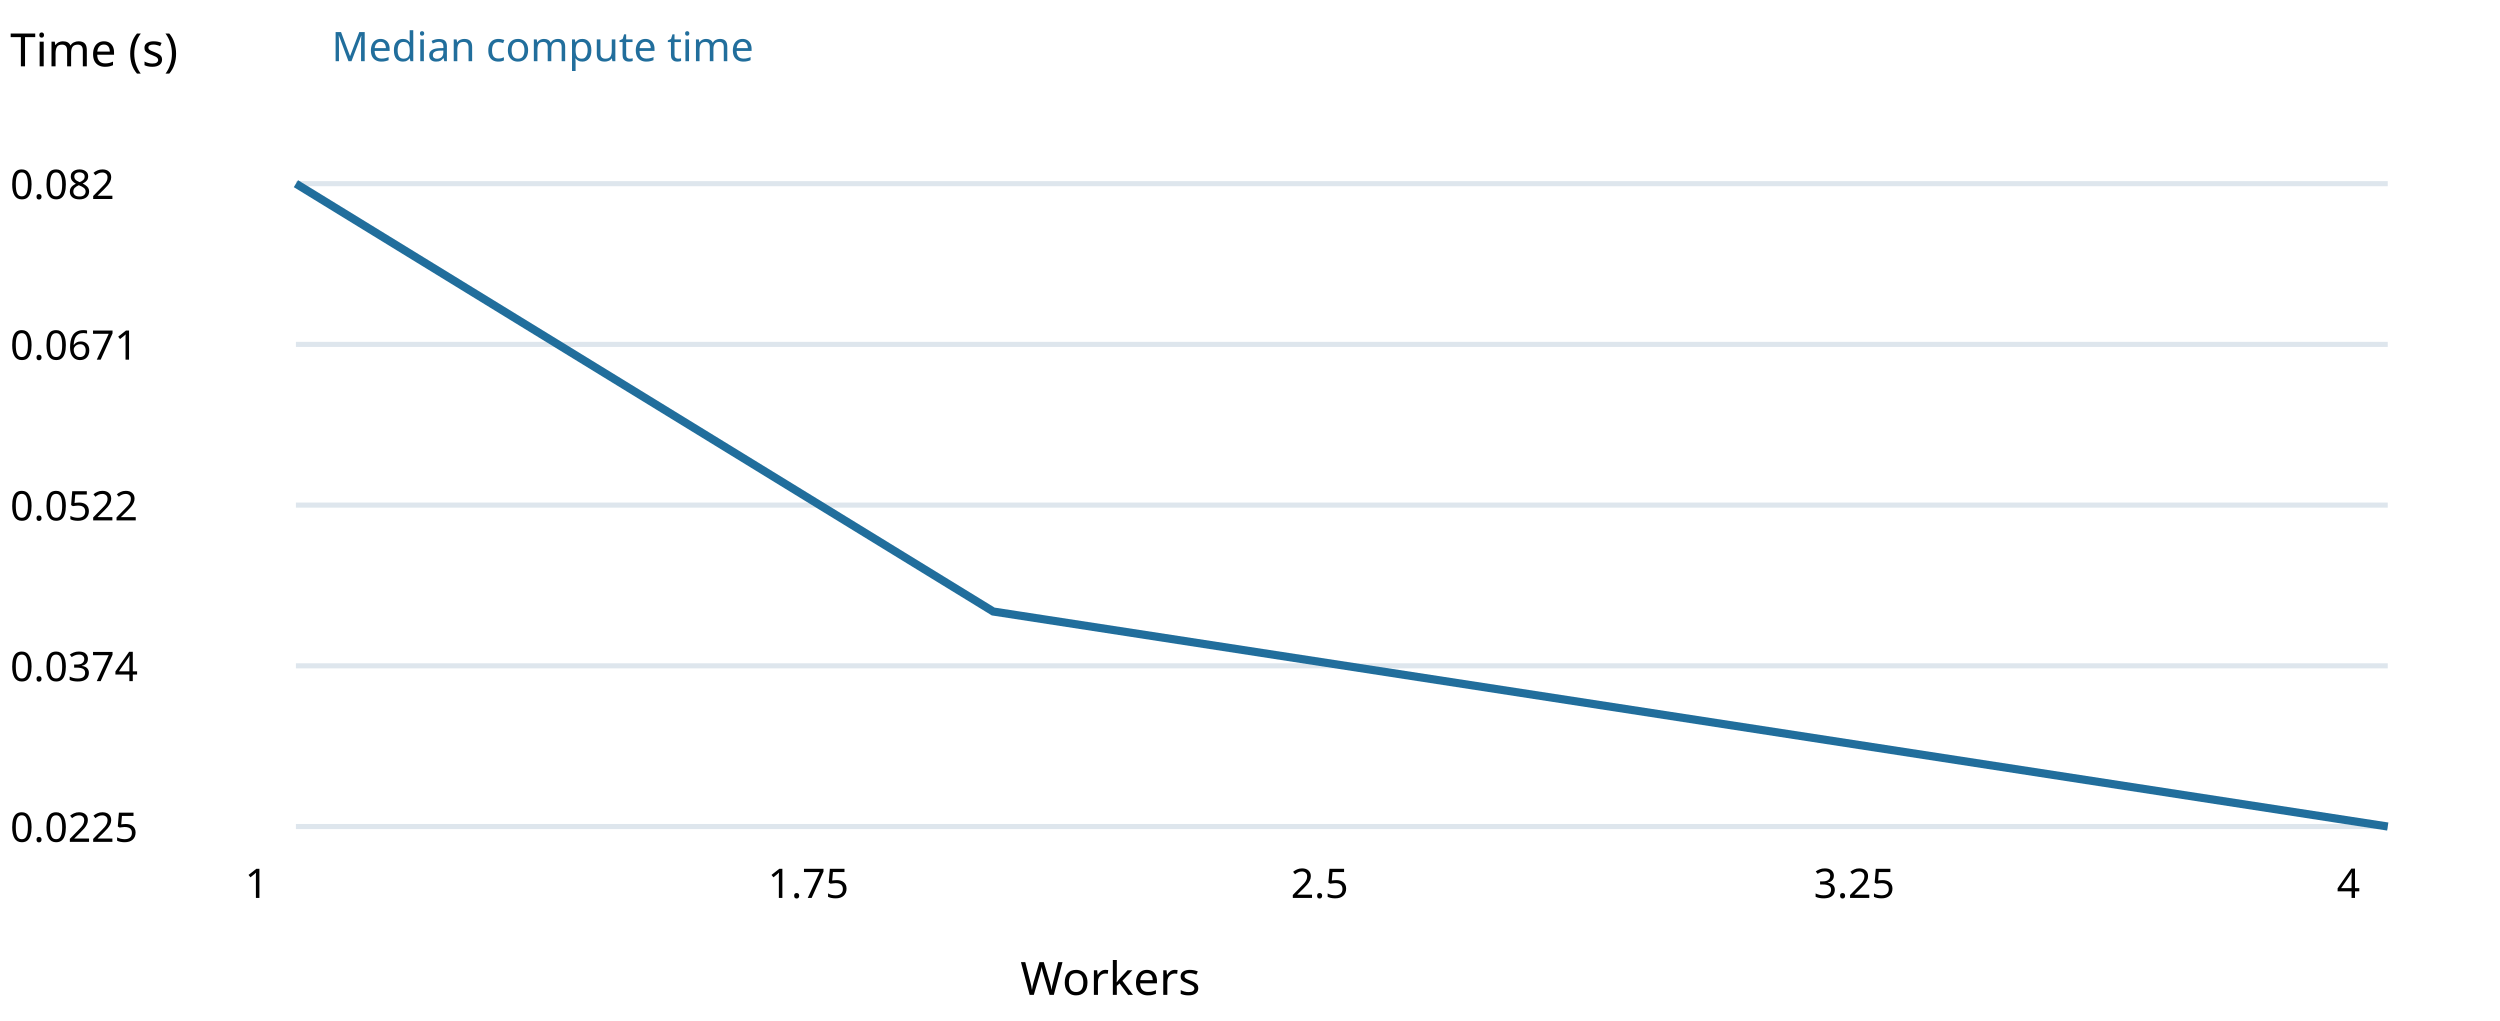
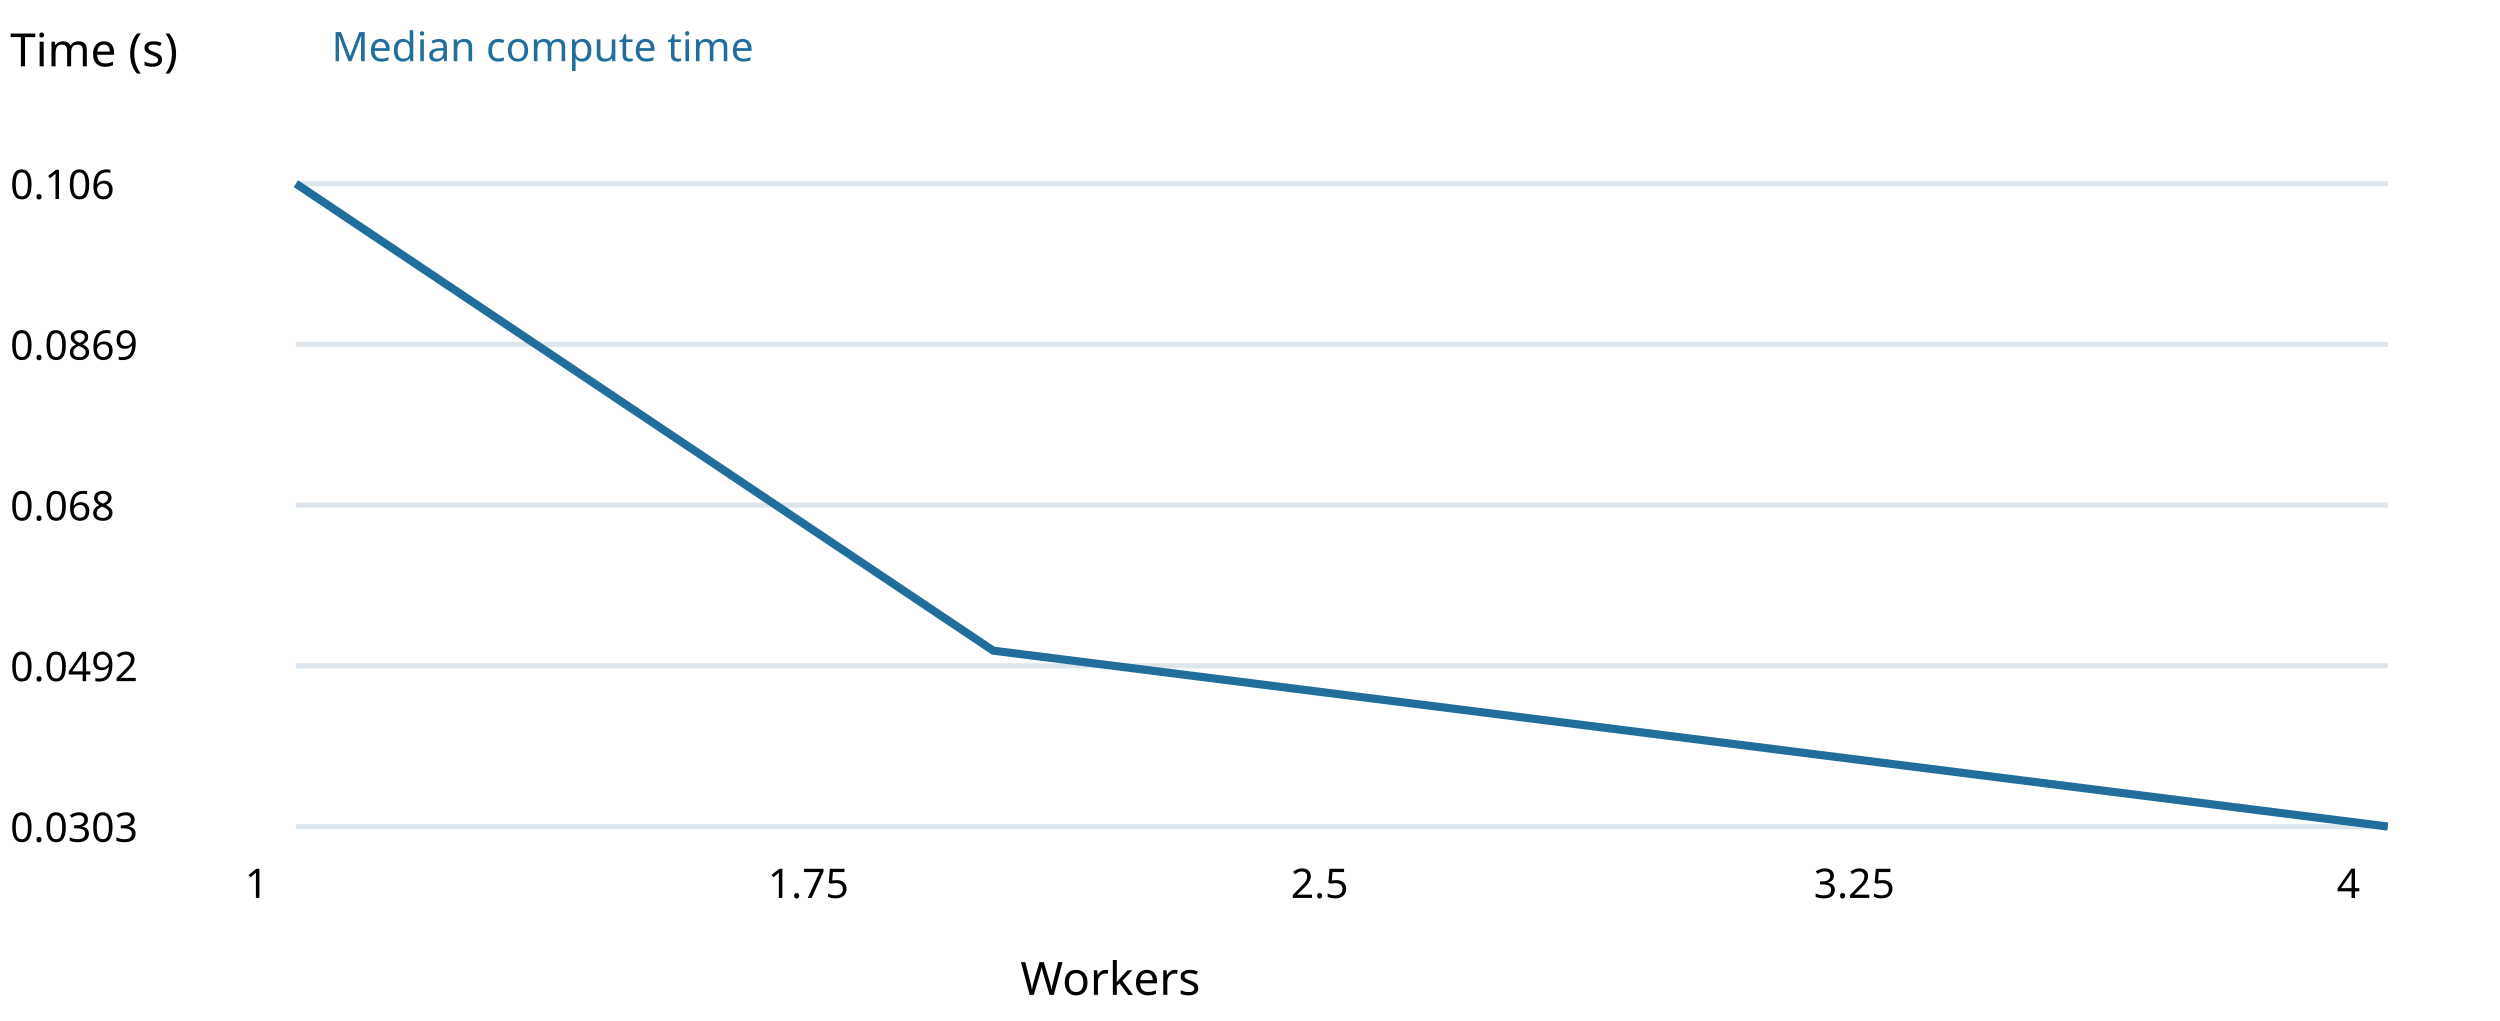
<svg xmlns="http://www.w3.org/2000/svg" width="490" height="200" preserveAspectRatio="xMinYMin meet" viewBox="0 0 490 200" version="1.0" fill-rule="evenodd">
  <clipPath id="clip">
    <rect x="0" y="0" width="490" height="200" />
  </clipPath>
  <g id="group" transform="scale(1,-1) translate(0,-200)" style="clip-path: url(#clip)">
    <g transform="">
      <path d="M 58,38 L 468,38 Z" style="stroke: rgb(87%,90%,93%); stroke-linecap: butt; stroke-width: 1;" />
-       <text x="2" y="35.0" style="font-family: Times-Roman; font-size: 8px;fill: rgb(0%,0%,0%); stroke:none;" transform="translate(0,70) scale(1,-1)">0.0225</text>
+       <text x="2" y="35.0" style="font-family: Times-Roman; font-size: 8px;fill: rgb(0%,0%,0%); stroke:none;" transform="translate(0,70) scale(1,-1)">0.0303</text>
      <text x="48.0" y="24" style="font-family: Times-Roman; font-size: 8px;fill: rgb(0%,0%,0%); stroke:none;" transform="translate(0,48) scale(1,-1)">1</text>
      <path d="M 58,69.5 L 468,69.5 Z" style="stroke: rgb(87%,90%,93%); stroke-linecap: butt; stroke-width: 1;" />
-       <text x="2" y="66.5" style="font-family: Times-Roman; font-size: 8px;fill: rgb(0%,0%,0%); stroke:none;" transform="translate(0,133) scale(1,-1)">0.0374</text>
+       <text x="2" y="66.5" style="font-family: Times-Roman; font-size: 8px;fill: rgb(0%,0%,0%); stroke:none;" transform="translate(0,133) scale(1,-1)">0.0492</text>
      <text x="150.5" y="24" style="font-family: Times-Roman; font-size: 8px;fill: rgb(0%,0%,0%); stroke:none;" transform="translate(0,48) scale(1,-1)">1.75</text>
      <path d="M 58,101 L 468,101 Z" style="stroke: rgb(87%,90%,93%); stroke-linecap: butt; stroke-width: 1;" />
-       <text x="2" y="98.0" style="font-family: Times-Roman; font-size: 8px;fill: rgb(0%,0%,0%); stroke:none;" transform="translate(0,196) scale(1,-1)">0.0522</text>
+       <text x="2" y="98.0" style="font-family: Times-Roman; font-size: 8px;fill: rgb(0%,0%,0%); stroke:none;" transform="translate(0,196) scale(1,-1)">0.068</text>
      <text x="253.0" y="24" style="font-family: Times-Roman; font-size: 8px;fill: rgb(0%,0%,0%); stroke:none;" transform="translate(0,48) scale(1,-1)">2.5</text>
      <path d="M 58,132.5 L 468,132.5 Z" style="stroke: rgb(87%,90%,93%); stroke-linecap: butt; stroke-width: 1;" />
-       <text x="2" y="129.5" style="font-family: Times-Roman; font-size: 8px;fill: rgb(0%,0%,0%); stroke:none;" transform="translate(0,259) scale(1,-1)">0.0671</text>
+       <text x="2" y="129.5" style="font-family: Times-Roman; font-size: 8px;fill: rgb(0%,0%,0%); stroke:none;" transform="translate(0,259) scale(1,-1)">0.0869</text>
      <text x="355.5" y="24" style="font-family: Times-Roman; font-size: 8px;fill: rgb(0%,0%,0%); stroke:none;" transform="translate(0,48) scale(1,-1)">3.25</text>
      <path d="M 58,164 L 468,164 Z" style="stroke: rgb(87%,90%,93%); stroke-linecap: butt; stroke-width: 1;" />
-       <text x="2" y="161.0" style="font-family: Times-Roman; font-size: 8px;fill: rgb(0%,0%,0%); stroke:none;" transform="translate(0,322) scale(1,-1)">0.082</text>
+       <text x="2" y="161.0" style="font-family: Times-Roman; font-size: 8px;fill: rgb(0%,0%,0%); stroke:none;" transform="translate(0,322) scale(1,-1)">0.106</text>
      <text x="458.0" y="24" style="font-family: Times-Roman; font-size: 8px;fill: rgb(0%,0%,0%); stroke:none;" transform="translate(0,48) scale(1,-1)">4</text>
-       <polyline points="58 164, 194.667 80.144, 468 38" style="stroke: rgb(13%,43%,61%); stroke-linecap: butt; stroke-width: 1.6; fill: None; fill-rule: evenodd;" />
+       <polyline points="58 164, 194.667 72.47, 468 38" style="stroke: rgb(13%,43%,61%); stroke-linecap: butt; stroke-width: 1.6; fill: None; fill-rule: evenodd;" />
      <text x="65" y="188" style="font-family: Times-Roman; font-size: 8px;fill: rgb(13%,43%,61%); stroke:none;" transform="translate(0,376) scale(1,-1)">Median compute time</text>
      <text x="200.0" y="5" style="font-family: Times-Roman; font-size: 9px;fill: rgb(0%,0%,0%); stroke:none;" transform="translate(0,10) scale(1,-1)">Workers</text>
      <text x="2" y="187" style="font-family: Times-Roman; font-size: 9px;fill: rgb(0%,0%,0%); stroke:none;" transform="translate(0,374) scale(1,-1)">Time (s)</text>
    </g>
  </g>
</svg>
